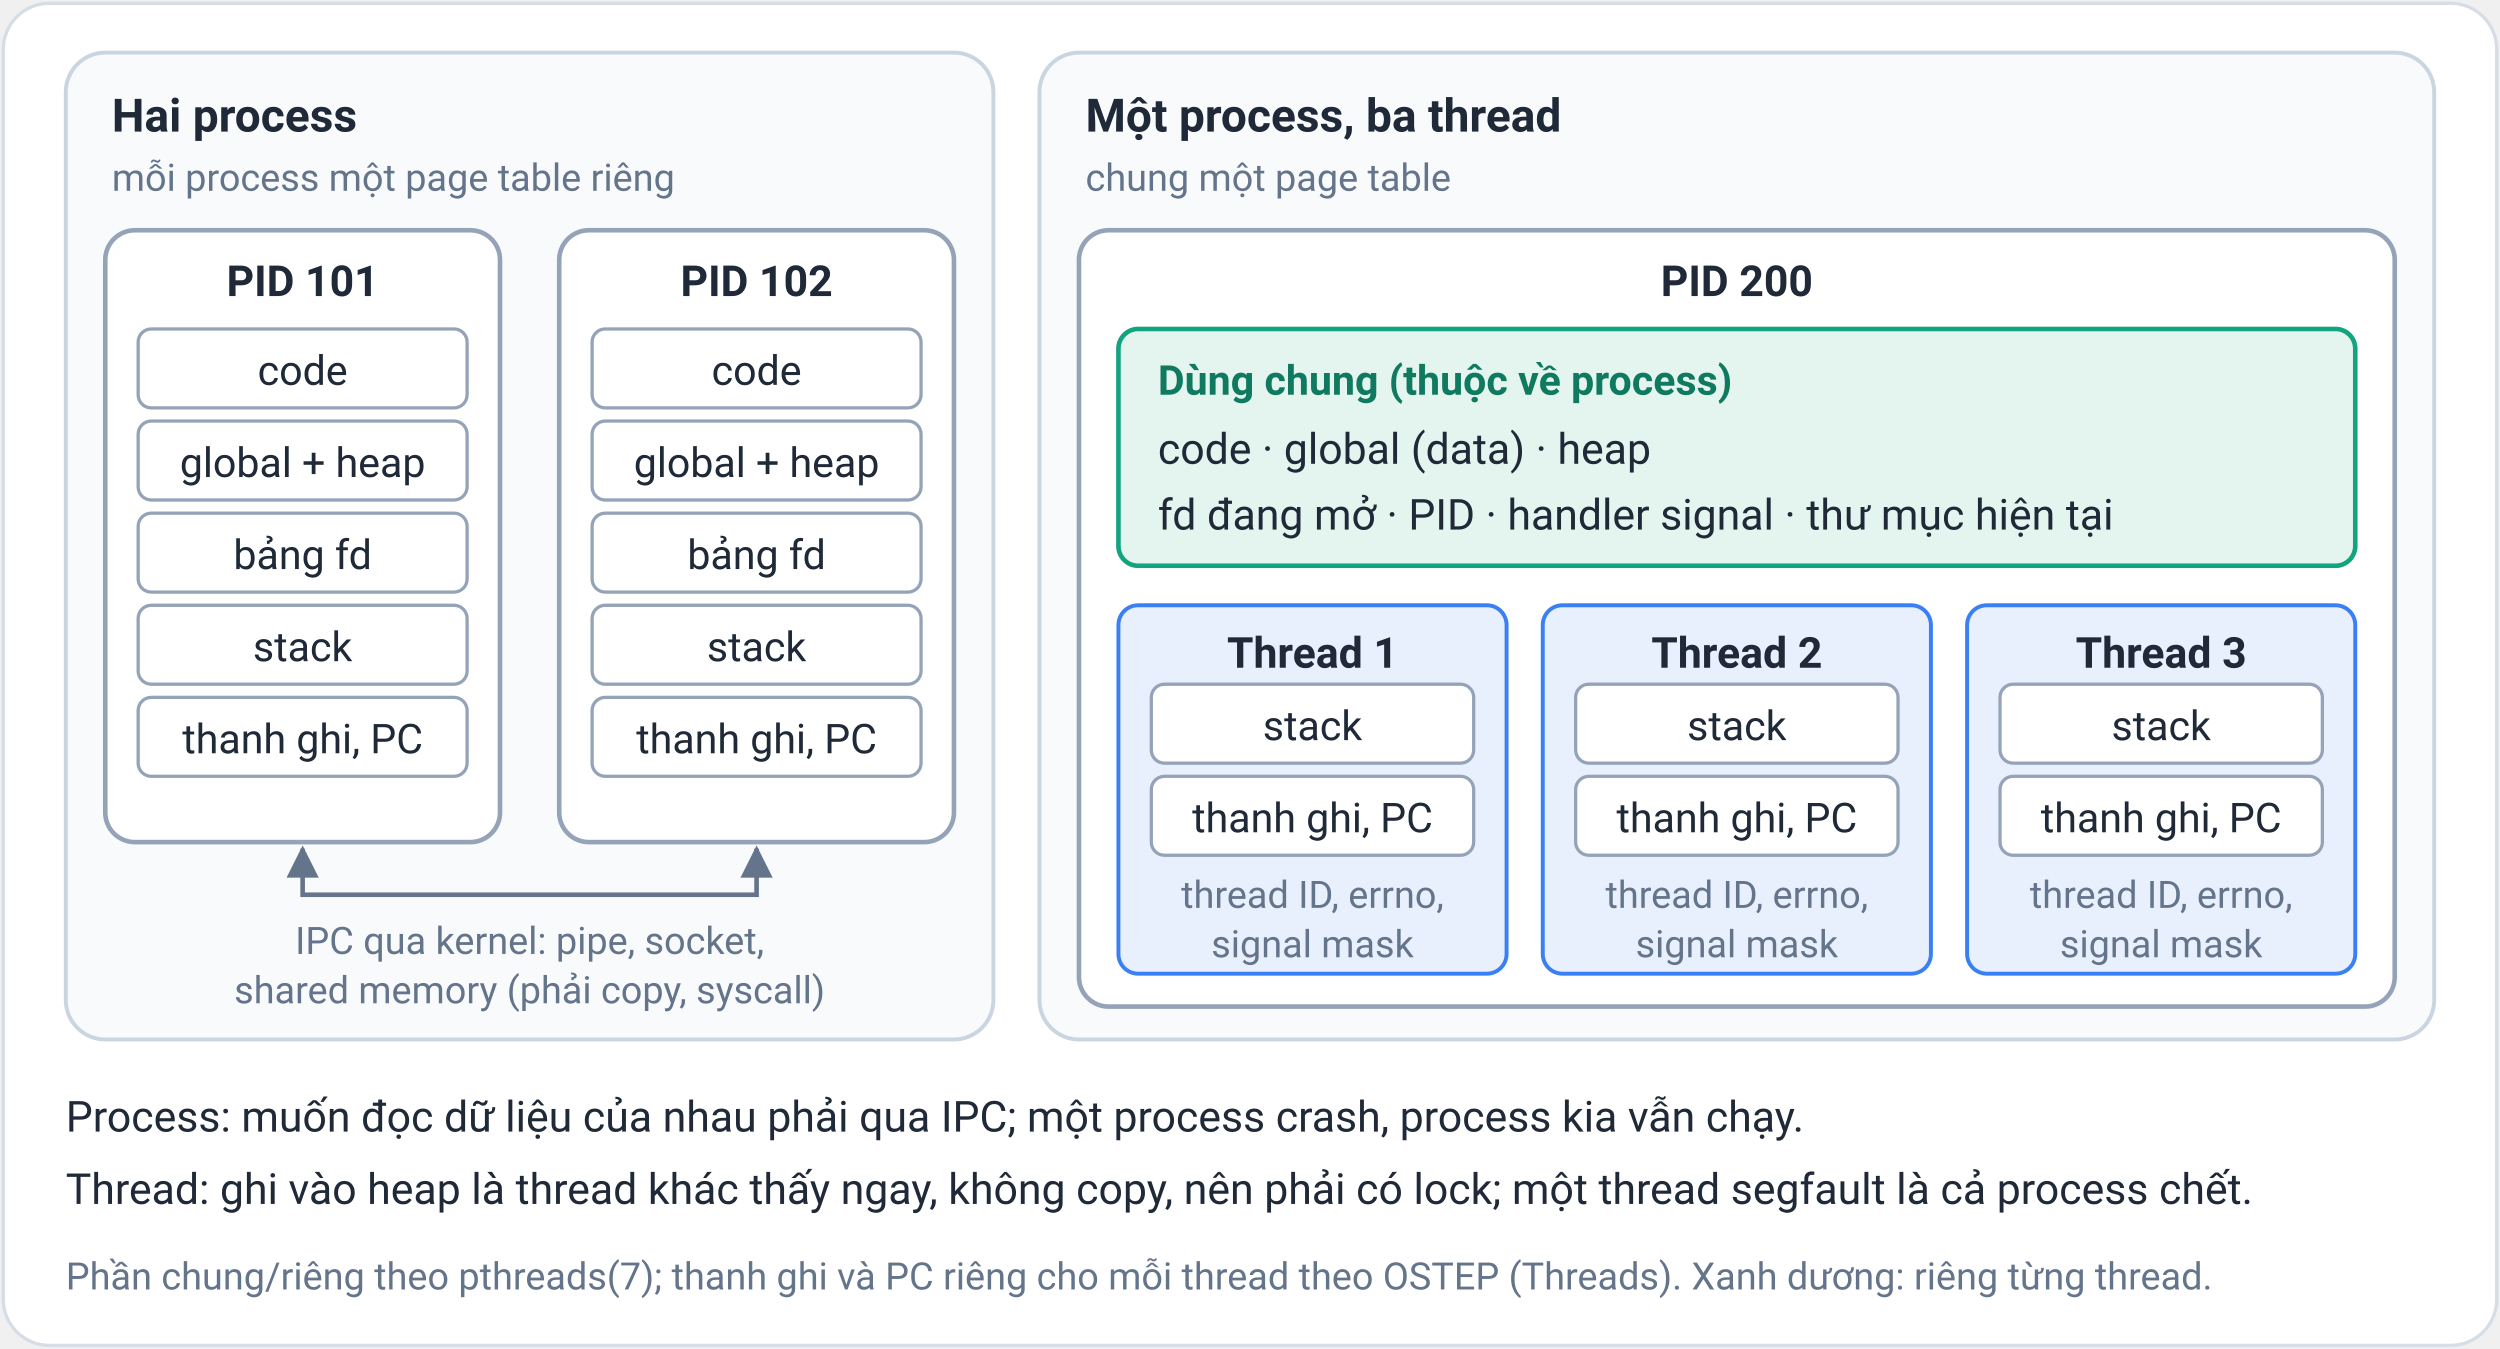
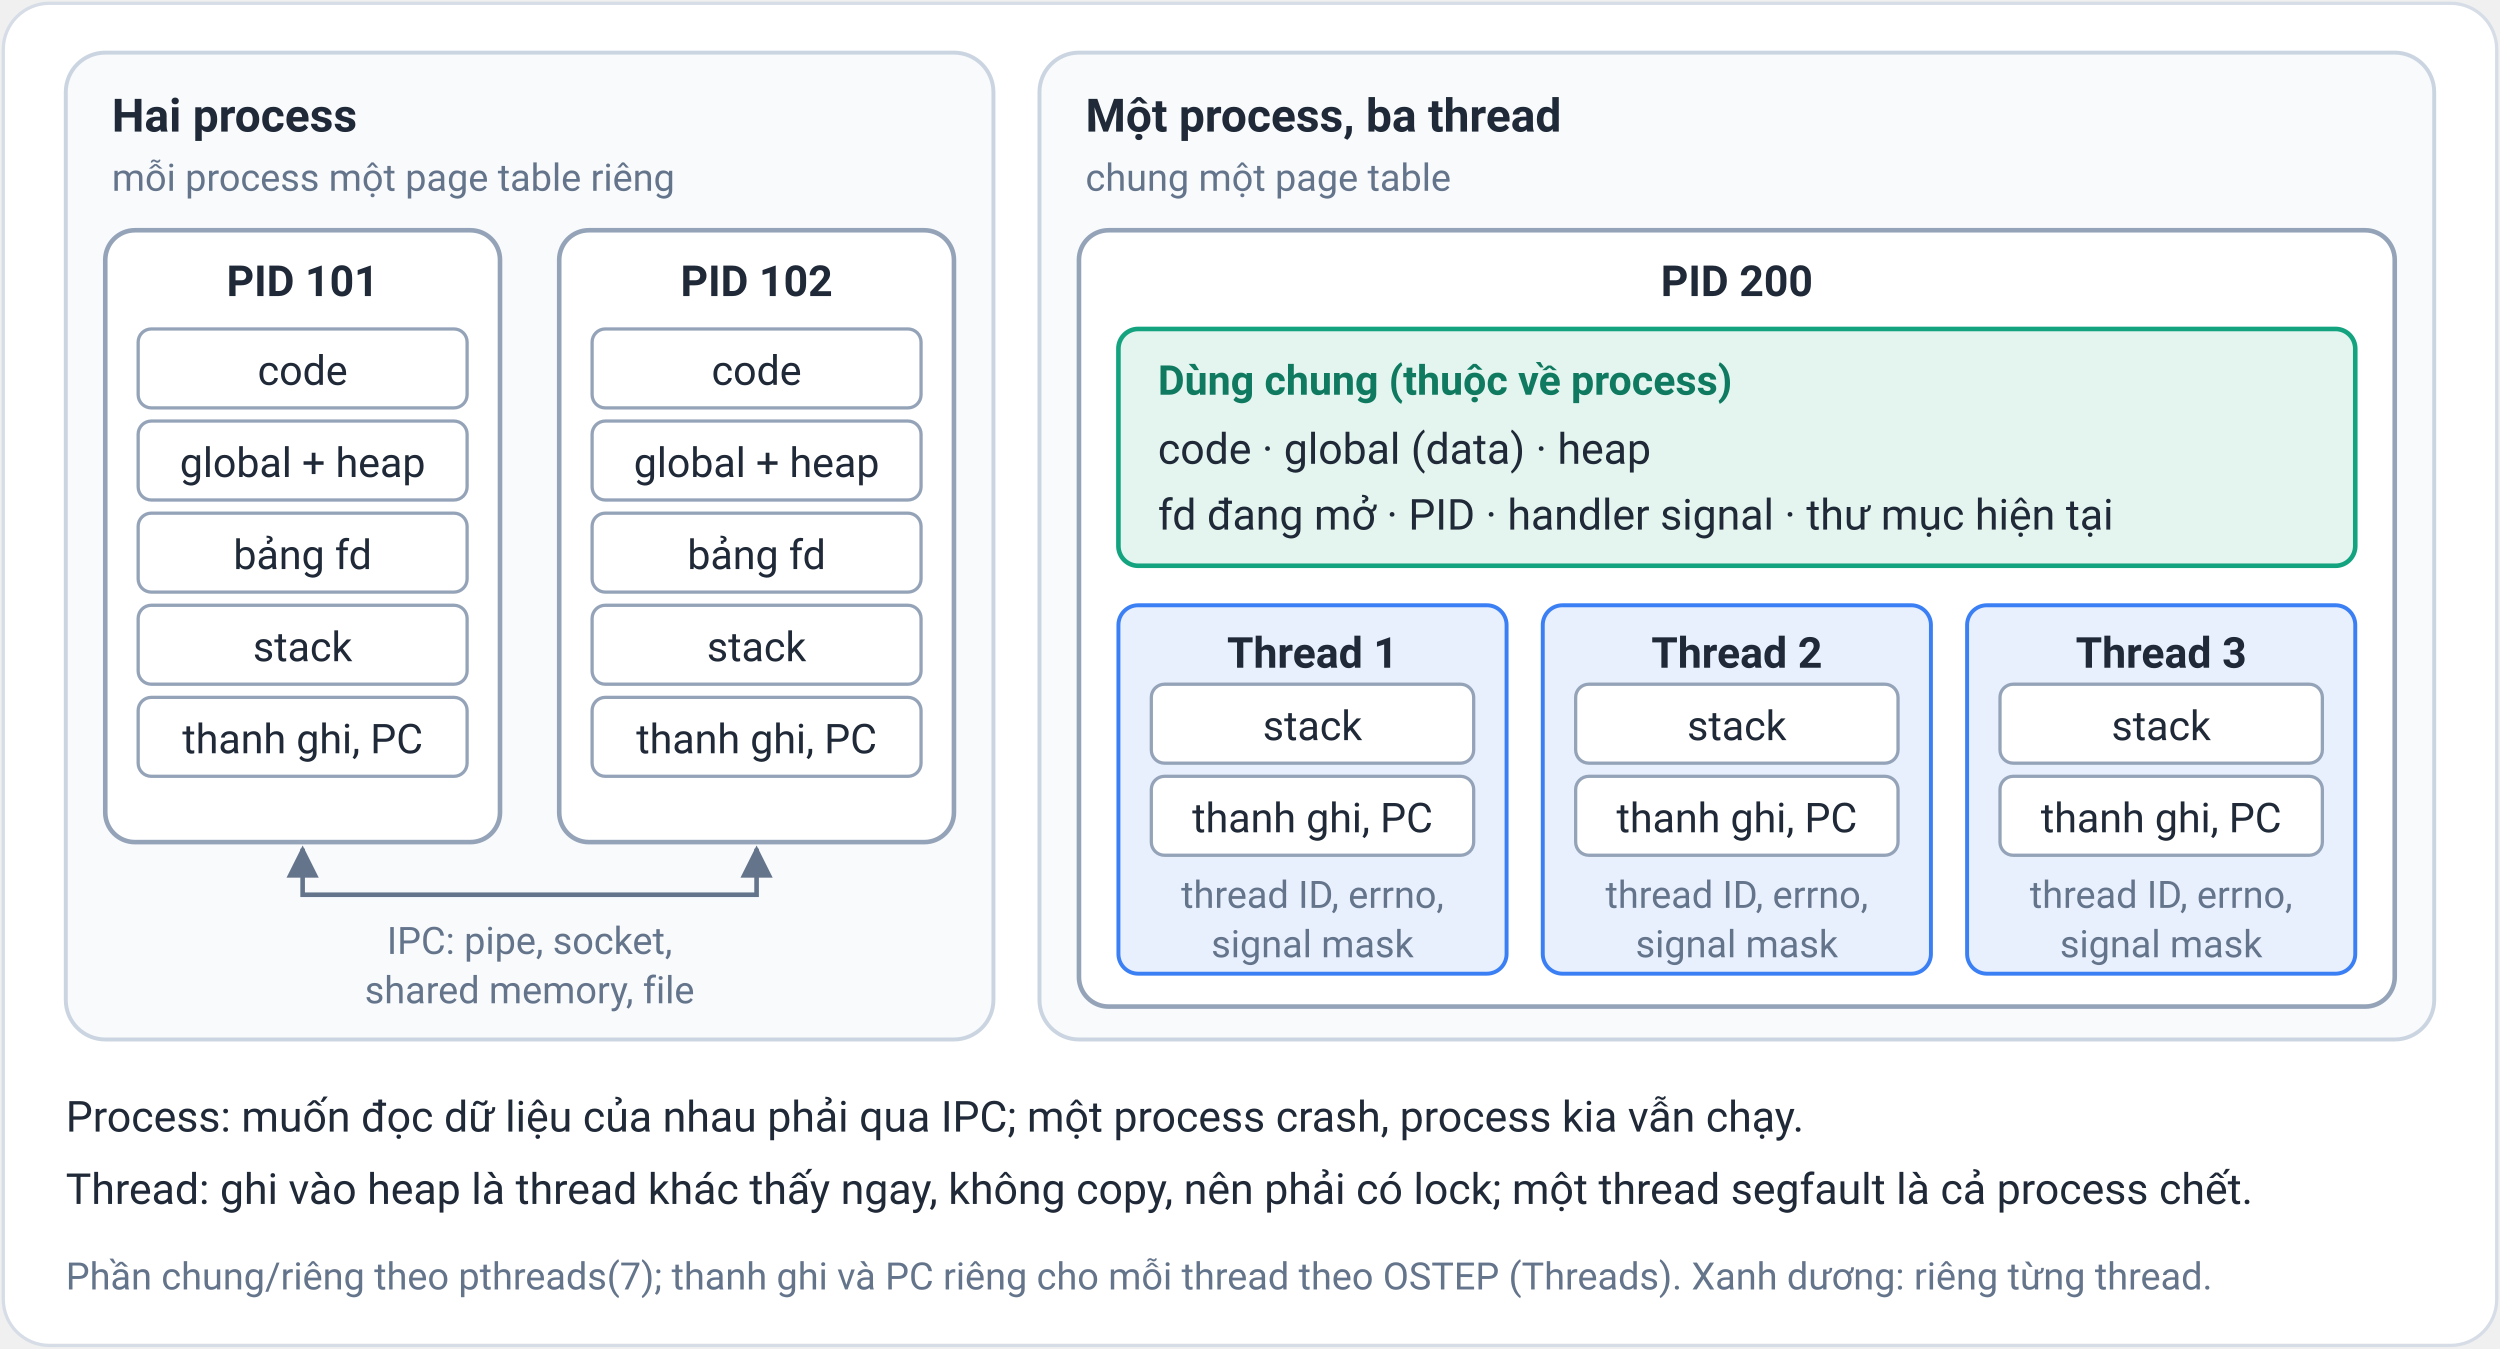
<svg xmlns="http://www.w3.org/2000/svg" viewBox="0 0 760 410" font-family="system-ui, -apple-system, 'Segoe UI', Roboto, sans-serif" role="img" aria-labelledby="t">
  <defs>
    <marker id="a" viewBox="0 0 10 10" refX="9" refY="5" markerWidth="7" markerHeight="7" orient="auto-start-reverse">
      <path d="M0,0 L10,5 L0,10 z" fill="#64748b" />
    </marker>
    <style>
      .grp { fill: #f8fafc; stroke: #cbd5e1; stroke-width: 1.2; }
      .proc { fill: #ffffff; stroke: #94a3b8; stroke-width: 1.4; }
      .cell { fill: #ffffff; stroke: #94a3b8; stroke-width: 1; }
      .sh { fill: #e4f5ef; stroke: #14a37f; stroke-width: 1.4; }
      .own { fill: #e8f0fe; stroke: #3b7ff5; stroke-width: 1.2; }
      .h { font-size: 14px; font-weight: 650; fill: #1f2937; }
      .b { font-size: 13px; font-weight: 650; fill: #1f2937; text-anchor: middle; }
      .c { font-size: 12.5px; fill: #1f2937; text-anchor: middle; }
      .sc { font-size: 11.5px; fill: #64748b; text-anchor: middle; }
      .t { font-size: 13px; fill: #1f2937; }
      .s { font-size: 11.5px; fill: #64748b; }
      .gk { font-size: 12.5px; font-weight: 650; fill: #0f7a5f; }
    </style>
  </defs>
  <rect x="1" y="1" width="758" height="408" rx="14" fill="#ffffff" stroke="#d6dde6" />
  <rect class="grp" x="20" y="16" width="282" height="300" rx="12" />
  <text class="h" x="34" y="40">Hai process</text>
  <text class="s" x="34" y="58">mỗi process một page table riêng</text>
  <rect class="proc" x="32" y="70" width="120" height="186" rx="9" />
  <text class="b" x="92" y="90">PID 101</text>
  <rect class="cell" x="42" y="100" width="100" height="24" rx="4" />
  <text class="c" x="92" y="117">code</text>
  <rect class="cell" x="42" y="128" width="100" height="24" rx="4" />
  <text class="c" x="92" y="145">global + heap</text>
  <rect class="cell" x="42" y="156" width="100" height="24" rx="4" />
  <text class="c" x="92" y="173">bảng fd</text>
  <rect class="cell" x="42" y="184" width="100" height="24" rx="4" />
  <text class="c" x="92" y="201">stack</text>
  <rect class="cell" x="42" y="212" width="100" height="24" rx="4" />
  <text class="c" x="92" y="229">thanh ghi, PC</text>
  <rect class="proc" x="170" y="70" width="120" height="186" rx="9" />
  <text class="b" x="230" y="90">PID 102</text>
  <rect class="cell" x="180" y="100" width="100" height="24" rx="4" />
  <text class="c" x="230" y="117">code</text>
  <rect class="cell" x="180" y="128" width="100" height="24" rx="4" />
  <text class="c" x="230" y="145">global + heap</text>
  <rect class="cell" x="180" y="156" width="100" height="24" rx="4" />
  <text class="c" x="230" y="173">bảng fd</text>
  <rect class="cell" x="180" y="184" width="100" height="24" rx="4" />
  <text class="c" x="230" y="201">stack</text>
  <rect class="cell" x="180" y="212" width="100" height="24" rx="4" />
  <text class="c" x="230" y="229">thanh ghi, PC</text>
  <path d="M92,258 L92,272 L230,272 L230,258" stroke="#64748b" stroke-width="1.4" fill="none" marker-start="url(#a)" marker-end="url(#a)" />
-   <text class="sc" x="161" y="290">IPC qua kernel: pipe, socket,</text>
-   <text class="sc" x="161" y="305">shared memory (phải copy, syscall)</text>
+   <text class="sc" x="161" y="290">IPC: pipe, socket,</text>
+   <text class="sc" x="161" y="305">shared memory, file</text>
  <rect class="grp" x="316" y="16" width="424" height="300" rx="12" />
  <text class="h" x="330" y="40">Một process, ba thread</text>
  <text class="s" x="330" y="58">chung một page table</text>
  <rect class="proc" x="328" y="70" width="400" height="236" rx="9" />
  <text class="b" x="528" y="90">PID 200</text>
  <rect class="sh" x="340" y="100" width="376" height="72" rx="6" />
  <text class="gk" x="352" y="120">Dùng chung (thuộc về process)</text>
  <text class="t" x="352" y="141">code · global (data) · heap</text>
  <text class="t" x="352" y="161">fd đang mở · PID · handler signal · thư mục hiện tại</text>
  <rect class="own" x="340" y="184" width="118" height="112" rx="6" />
  <text class="b" x="399" y="203">Thread 1</text>
  <rect class="cell" x="350" y="208" width="98" height="24" rx="4" />
  <text class="c" x="399" y="225">stack</text>
  <rect class="cell" x="350" y="236" width="98" height="24" rx="4" />
  <text class="c" x="399" y="253">thanh ghi, PC</text>
  <text class="sc" x="399" y="276">thread ID, errno,</text>
  <text class="sc" x="399" y="291">signal mask</text>
  <rect class="own" x="469" y="184" width="118" height="112" rx="6" />
  <text class="b" x="528" y="203">Thread 2</text>
  <rect class="cell" x="479" y="208" width="98" height="24" rx="4" />
  <text class="c" x="528" y="225">stack</text>
  <rect class="cell" x="479" y="236" width="98" height="24" rx="4" />
  <text class="c" x="528" y="253">thanh ghi, PC</text>
  <text class="sc" x="528" y="276">thread ID, errno,</text>
  <text class="sc" x="528" y="291">signal mask</text>
  <rect class="own" x="598" y="184" width="118" height="112" rx="6" />
  <text class="b" x="657" y="203">Thread 3</text>
  <rect class="cell" x="608" y="208" width="98" height="24" rx="4" />
  <text class="c" x="657" y="225">stack</text>
  <rect class="cell" x="608" y="236" width="98" height="24" rx="4" />
  <text class="c" x="657" y="253">thanh ghi, PC</text>
  <text class="sc" x="657" y="276">thread ID, errno,</text>
  <text class="sc" x="657" y="291">signal mask</text>
  <text class="t" x="20" y="344">Process: muốn đọc dữ liệu của nhau phải qua IPC; một process crash, process kia vẫn chạy.</text>
  <text class="t" x="20" y="366">Thread: ghi vào heap là thread khác thấy ngay, không copy, nên phải có lock; một thread segfault là cả process chết.</text>
  <text class="s" x="20" y="392">Phần chung/riêng theo pthreads(7); thanh ghi và PC riêng cho mỗi thread theo OSTEP (Threads). Xanh dương: riêng từng thread.</text>
</svg>
